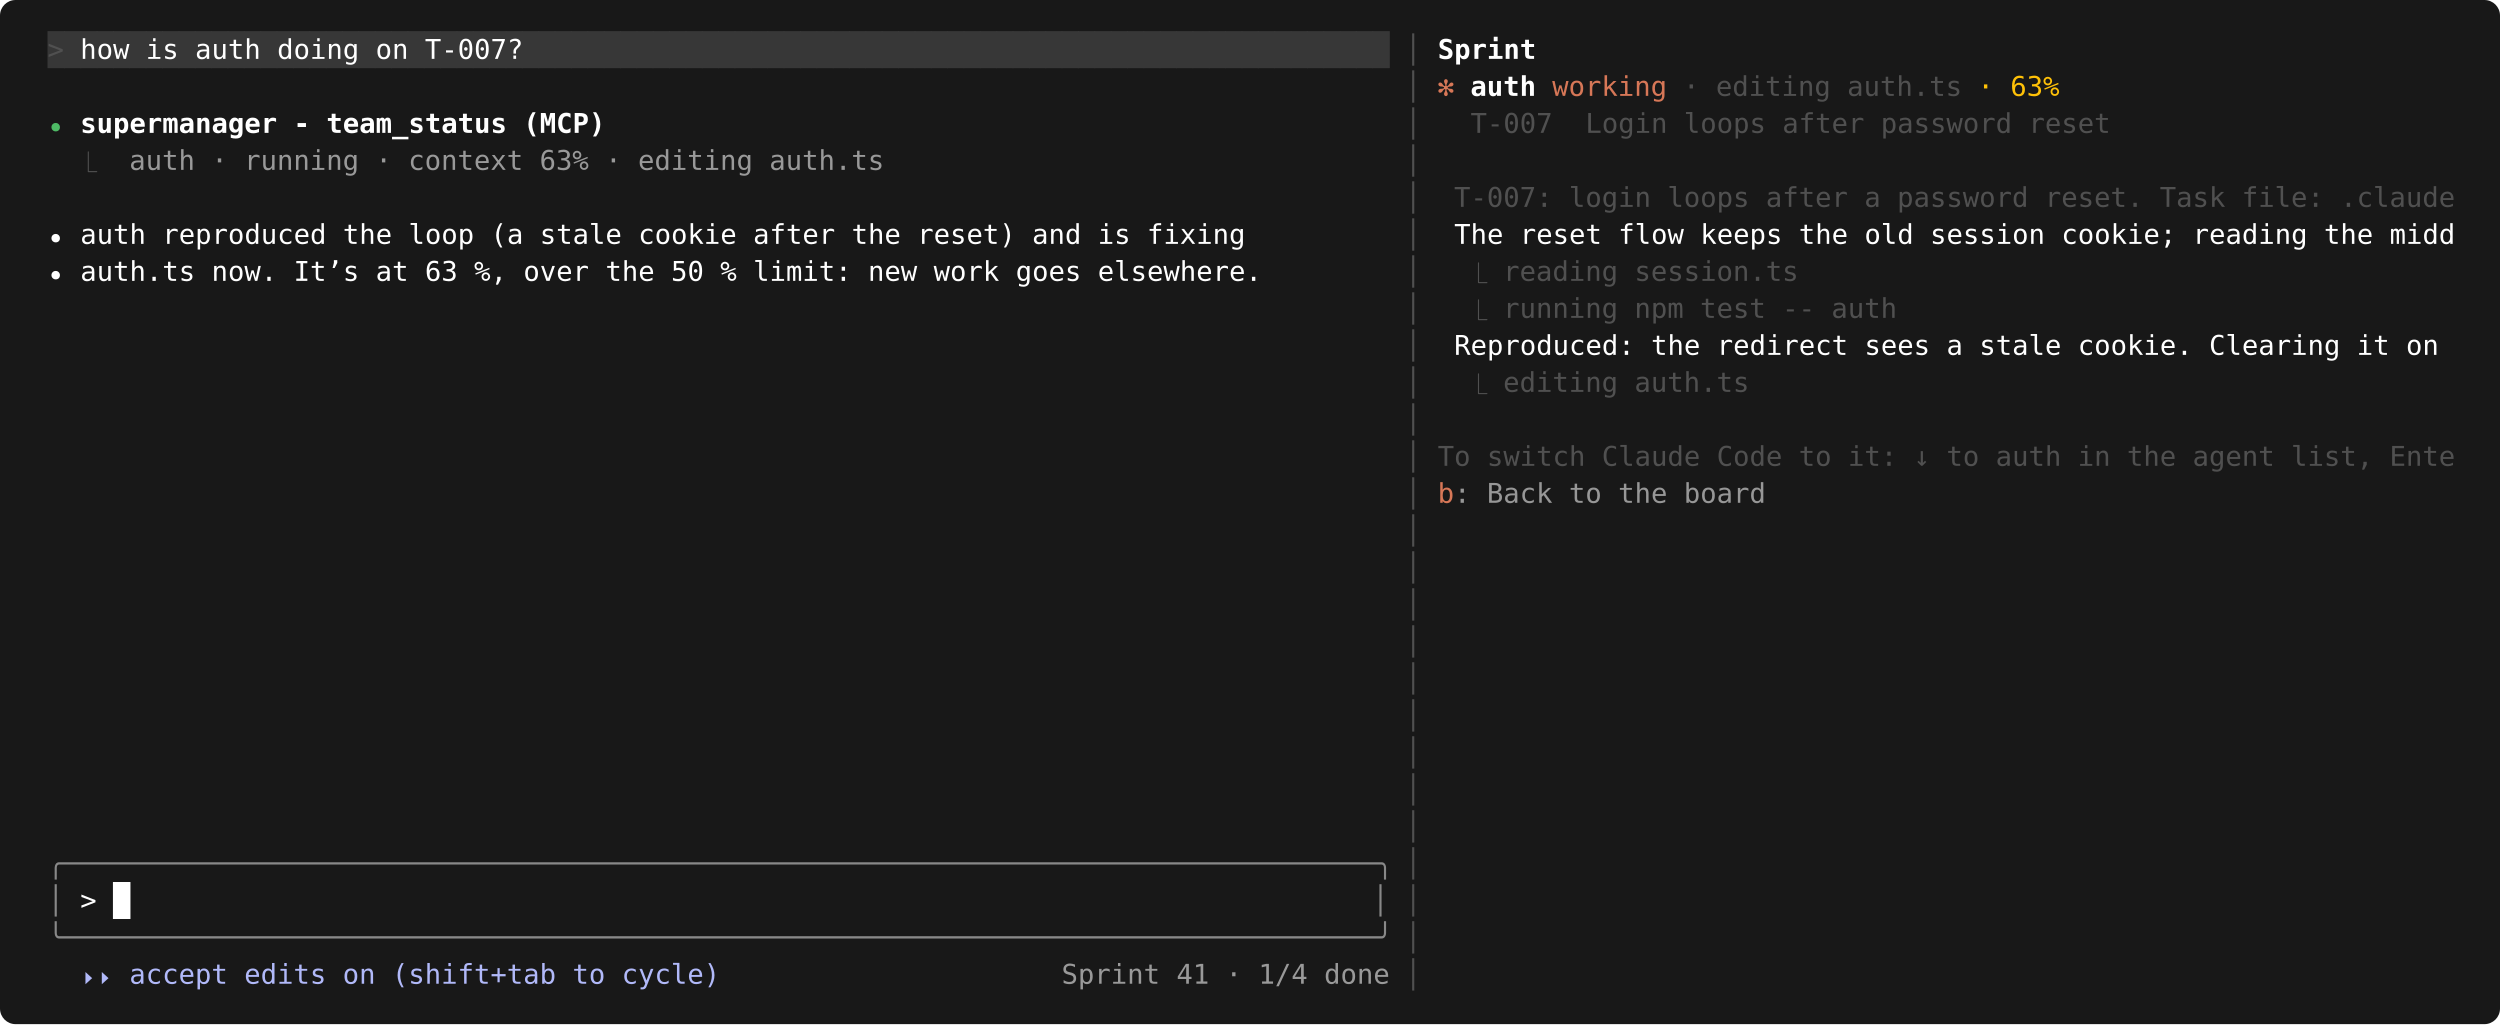
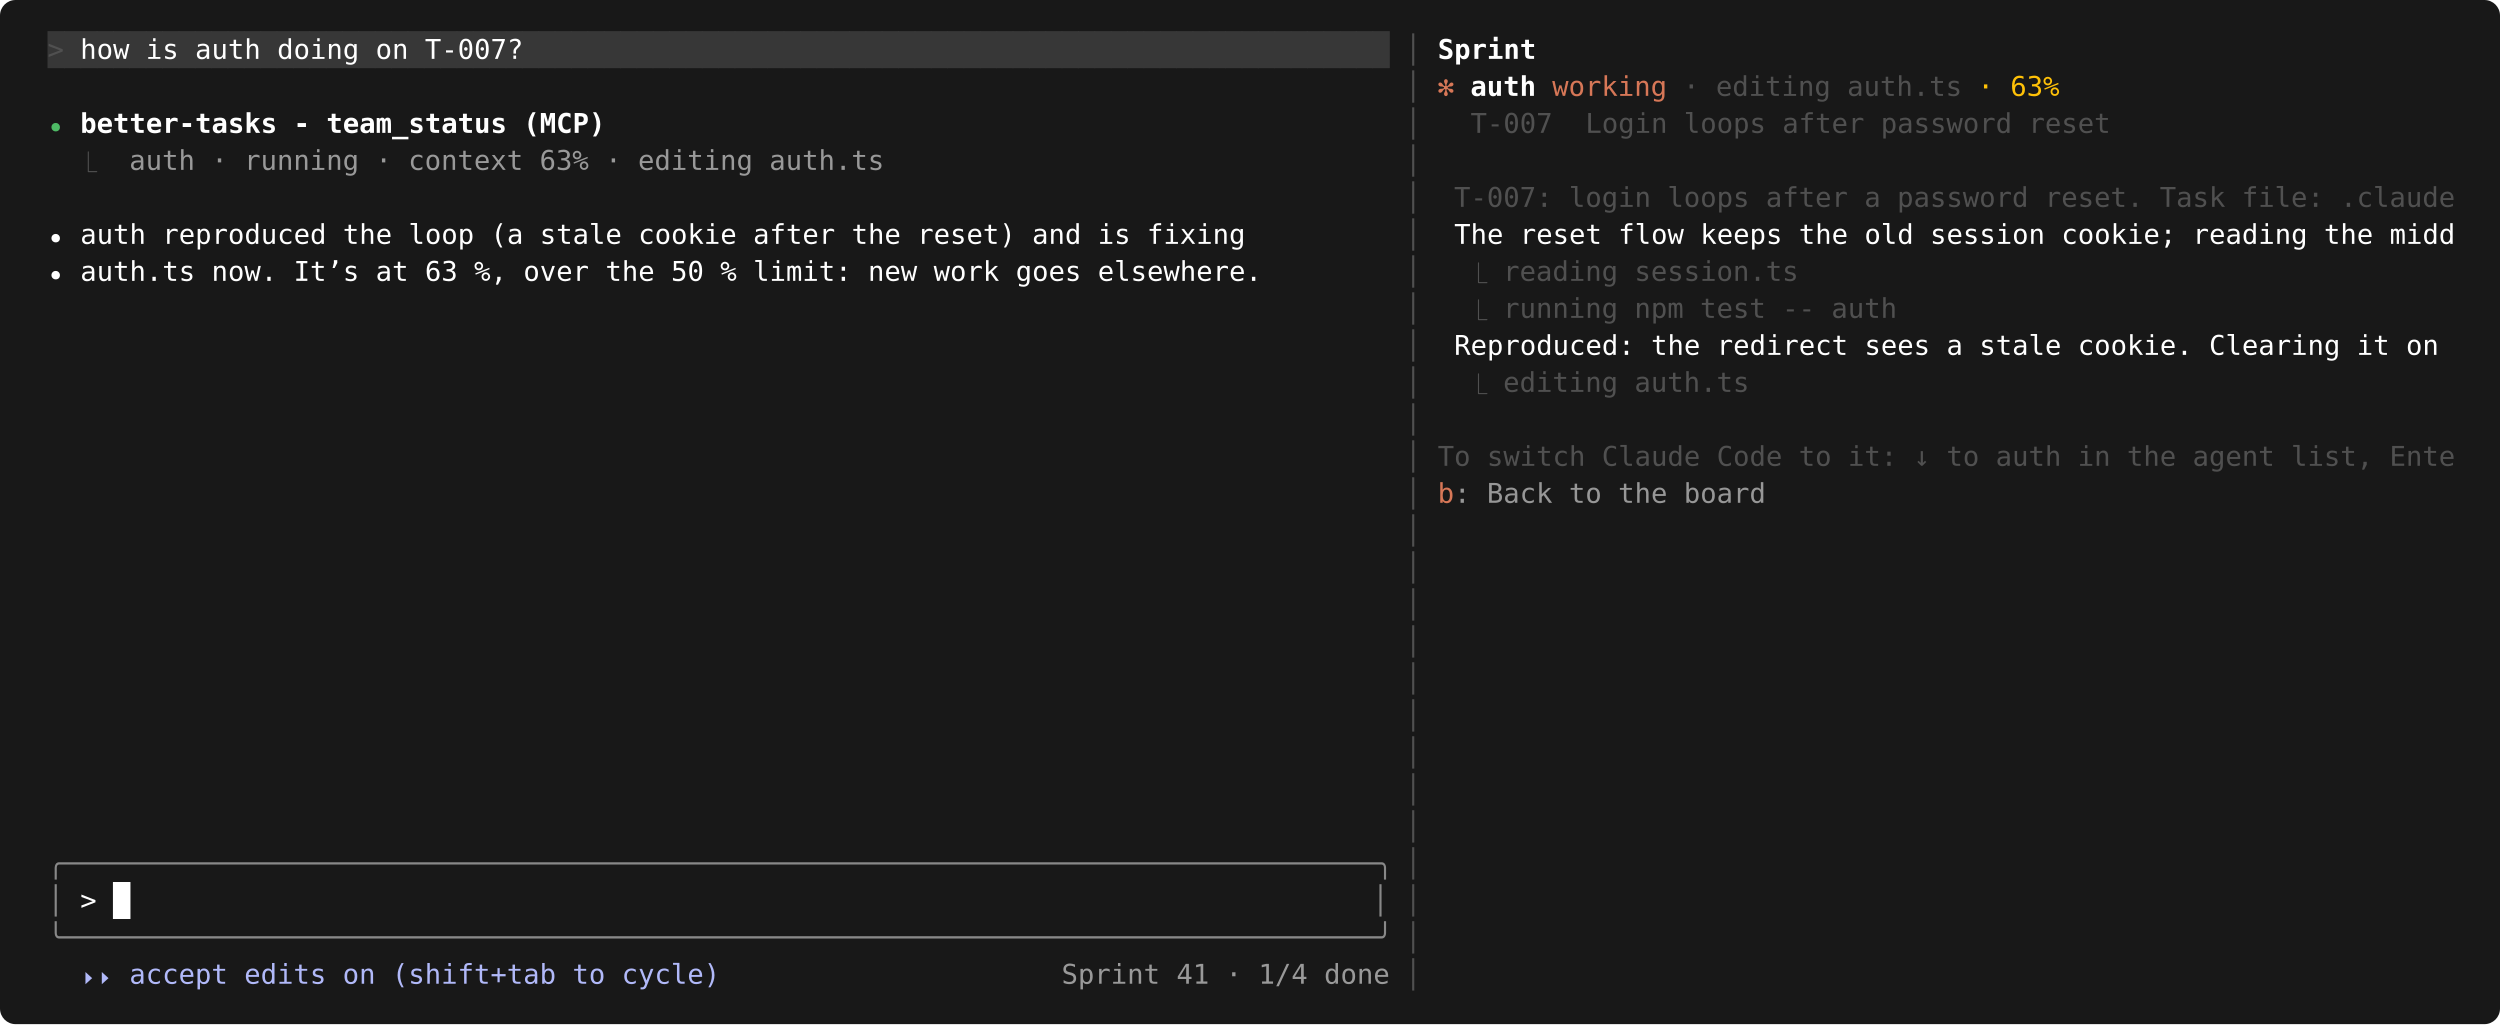
<svg xmlns="http://www.w3.org/2000/svg" width="1284" height="526" viewBox="0 0 1284 526" font-family="JetBrains Mono, SF Mono, Menlo, Consolas, monospace" font-size="14">
  <rect width="100%" height="100%" rx="8" fill="rgb(24,24,24)" />
  <rect x="24.4" y="16" width="9" height="19" fill="rgb(55,55,55)" />
  <rect x="32.8" y="16" width="9" height="19" fill="rgb(55,55,55)" />
  <rect x="41.2" y="16" width="9" height="19" fill="rgb(55,55,55)" />
  <rect x="49.6" y="16" width="9" height="19" fill="rgb(55,55,55)" />
  <rect x="58.0" y="16" width="9" height="19" fill="rgb(55,55,55)" />
  <rect x="66.4" y="16" width="9" height="19" fill="rgb(55,55,55)" />
  <rect x="74.8" y="16" width="9" height="19" fill="rgb(55,55,55)" />
  <rect x="83.2" y="16" width="9" height="19" fill="rgb(55,55,55)" />
  <rect x="91.6" y="16" width="9" height="19" fill="rgb(55,55,55)" />
  <rect x="100.0" y="16" width="9" height="19" fill="rgb(55,55,55)" />
  <rect x="108.4" y="16" width="9" height="19" fill="rgb(55,55,55)" />
  <rect x="116.8" y="16" width="9" height="19" fill="rgb(55,55,55)" />
  <rect x="125.2" y="16" width="9" height="19" fill="rgb(55,55,55)" />
  <rect x="133.6" y="16" width="9" height="19" fill="rgb(55,55,55)" />
  <rect x="142.0" y="16" width="9" height="19" fill="rgb(55,55,55)" />
  <rect x="150.4" y="16" width="9" height="19" fill="rgb(55,55,55)" />
  <rect x="158.8" y="16" width="9" height="19" fill="rgb(55,55,55)" />
  <rect x="167.2" y="16" width="9" height="19" fill="rgb(55,55,55)" />
  <rect x="175.6" y="16" width="9" height="19" fill="rgb(55,55,55)" />
  <rect x="184.0" y="16" width="9" height="19" fill="rgb(55,55,55)" />
  <rect x="192.4" y="16" width="9" height="19" fill="rgb(55,55,55)" />
  <rect x="200.8" y="16" width="9" height="19" fill="rgb(55,55,55)" />
  <rect x="209.2" y="16" width="9" height="19" fill="rgb(55,55,55)" />
  <rect x="217.6" y="16" width="9" height="19" fill="rgb(55,55,55)" />
  <rect x="226.0" y="16" width="9" height="19" fill="rgb(55,55,55)" />
  <rect x="234.4" y="16" width="9" height="19" fill="rgb(55,55,55)" />
  <rect x="242.8" y="16" width="9" height="19" fill="rgb(55,55,55)" />
  <rect x="251.2" y="16" width="9" height="19" fill="rgb(55,55,55)" />
  <rect x="259.6" y="16" width="9" height="19" fill="rgb(55,55,55)" />
  <rect x="268.0" y="16" width="9" height="19" fill="rgb(55,55,55)" />
  <rect x="276.4" y="16" width="9" height="19" fill="rgb(55,55,55)" />
  <rect x="284.8" y="16" width="9" height="19" fill="rgb(55,55,55)" />
  <rect x="293.2" y="16" width="9" height="19" fill="rgb(55,55,55)" />
  <rect x="301.6" y="16" width="9" height="19" fill="rgb(55,55,55)" />
  <rect x="310.0" y="16" width="9" height="19" fill="rgb(55,55,55)" />
  <rect x="318.4" y="16" width="9" height="19" fill="rgb(55,55,55)" />
  <rect x="326.8" y="16" width="9" height="19" fill="rgb(55,55,55)" />
  <rect x="335.2" y="16" width="9" height="19" fill="rgb(55,55,55)" />
  <rect x="343.6" y="16" width="9" height="19" fill="rgb(55,55,55)" />
  <rect x="352.0" y="16" width="9" height="19" fill="rgb(55,55,55)" />
  <rect x="360.4" y="16" width="9" height="19" fill="rgb(55,55,55)" />
  <rect x="368.8" y="16" width="9" height="19" fill="rgb(55,55,55)" />
  <rect x="377.2" y="16" width="9" height="19" fill="rgb(55,55,55)" />
  <rect x="385.6" y="16" width="9" height="19" fill="rgb(55,55,55)" />
  <rect x="394.0" y="16" width="9" height="19" fill="rgb(55,55,55)" />
  <rect x="402.4" y="16" width="9" height="19" fill="rgb(55,55,55)" />
  <rect x="410.8" y="16" width="9" height="19" fill="rgb(55,55,55)" />
  <rect x="419.2" y="16" width="9" height="19" fill="rgb(55,55,55)" />
  <rect x="427.6" y="16" width="9" height="19" fill="rgb(55,55,55)" />
  <rect x="436.0" y="16" width="9" height="19" fill="rgb(55,55,55)" />
  <rect x="444.4" y="16" width="9" height="19" fill="rgb(55,55,55)" />
  <rect x="452.8" y="16" width="9" height="19" fill="rgb(55,55,55)" />
  <rect x="461.2" y="16" width="9" height="19" fill="rgb(55,55,55)" />
  <rect x="469.6" y="16" width="9" height="19" fill="rgb(55,55,55)" />
  <rect x="478.0" y="16" width="9" height="19" fill="rgb(55,55,55)" />
  <rect x="486.4" y="16" width="9" height="19" fill="rgb(55,55,55)" />
  <rect x="494.8" y="16" width="9" height="19" fill="rgb(55,55,55)" />
  <rect x="503.2" y="16" width="9" height="19" fill="rgb(55,55,55)" />
  <rect x="511.6" y="16" width="9" height="19" fill="rgb(55,55,55)" />
  <rect x="520.0" y="16" width="9" height="19" fill="rgb(55,55,55)" />
  <rect x="528.4" y="16" width="9" height="19" fill="rgb(55,55,55)" />
  <rect x="536.8" y="16" width="9" height="19" fill="rgb(55,55,55)" />
  <rect x="545.2" y="16" width="9" height="19" fill="rgb(55,55,55)" />
  <rect x="553.6" y="16" width="9" height="19" fill="rgb(55,55,55)" />
  <rect x="562.0" y="16" width="9" height="19" fill="rgb(55,55,55)" />
  <rect x="570.4" y="16" width="9" height="19" fill="rgb(55,55,55)" />
  <rect x="578.8" y="16" width="9" height="19" fill="rgb(55,55,55)" />
  <rect x="587.2" y="16" width="9" height="19" fill="rgb(55,55,55)" />
  <rect x="595.6" y="16" width="9" height="19" fill="rgb(55,55,55)" />
  <rect x="604.0" y="16" width="9" height="19" fill="rgb(55,55,55)" />
  <rect x="612.4" y="16" width="9" height="19" fill="rgb(55,55,55)" />
  <rect x="620.8" y="16" width="9" height="19" fill="rgb(55,55,55)" />
  <rect x="629.2" y="16" width="9" height="19" fill="rgb(55,55,55)" />
  <rect x="637.6" y="16" width="9" height="19" fill="rgb(55,55,55)" />
  <rect x="646.0" y="16" width="9" height="19" fill="rgb(55,55,55)" />
  <rect x="654.4" y="16" width="9" height="19" fill="rgb(55,55,55)" />
  <rect x="662.8" y="16" width="9" height="19" fill="rgb(55,55,55)" />
  <rect x="671.2" y="16" width="9" height="19" fill="rgb(55,55,55)" />
  <rect x="679.6" y="16" width="9" height="19" fill="rgb(55,55,55)" />
  <rect x="688.0" y="16" width="9" height="19" fill="rgb(55,55,55)" />
  <rect x="696.4" y="16" width="9" height="19" fill="rgb(55,55,55)" />
  <rect x="704.8" y="16" width="9" height="19" fill="rgb(55,55,55)" />
  <text x="24.4" y="30.25" fill="rgb(80,80,80)" textLength="16.8" xml:space="preserve">&gt; </text>
  <text x="41.2" y="30.25" fill="rgb(255,255,255)" textLength="226.8" xml:space="preserve">how is auth doing on T-007?</text>
  <text x="721.6" y="30.25" fill="rgb(80,80,80)" textLength="8.4" xml:space="preserve">│</text>
  <text x="730.0" y="30.25" fill="rgb(255,255,255)" font-weight="bold" textLength="67.2" xml:space="preserve"> Sprint </text>
  <text x="721.6" y="49.25" fill="rgb(80,80,80)" textLength="8.4" xml:space="preserve">│</text>
  <text x="738.4" y="49.25" fill="rgb(215,119,87)" textLength="8.4" xml:space="preserve">✻</text>
  <text x="755.2" y="49.25" fill="rgb(255,255,255)" font-weight="bold" textLength="33.6" xml:space="preserve">auth</text>
  <text x="797.2" y="49.25" fill="rgb(215,119,87)" textLength="58.8" xml:space="preserve">working</text>
  <text x="856.0" y="49.25" fill="rgb(80,80,80)" textLength="151.2" xml:space="preserve"> · editing auth.ts</text>
  <text x="1007.2" y="49.25" fill="rgb(255,193,7)" textLength="50.4" xml:space="preserve"> · 63%</text>
  <text x="24.4" y="68.25" fill="rgb(78,186,101)" textLength="16.8" xml:space="preserve">⏺ </text>
-   <text x="41.2" y="68.25" fill="rgb(255,255,255)" font-weight="bold" textLength="268.8" xml:space="preserve">supermanager - team_status (MCP)</text>
+   <text x="41.2" y="68.25" fill="rgb(255,255,255)" font-weight="bold" textLength="268.8" xml:space="preserve">better-tasks - team_status (MCP)</text>
  <text x="721.6" y="68.25" fill="rgb(80,80,80)" textLength="8.4" xml:space="preserve">│</text>
  <text x="738.4" y="68.25" fill="rgb(80,80,80)" textLength="344.4" xml:space="preserve">  T-007  Login loops after password reset</text>
  <text x="24.4" y="87.25" fill="rgb(80,80,80)" textLength="42.0" xml:space="preserve">  ⎿  </text>
  <text x="66.4" y="87.25" fill="rgb(153,153,153)" textLength="386.4" xml:space="preserve">auth · running · context 63% · editing auth.ts</text>
  <text x="721.6" y="87.25" fill="rgb(80,80,80)" textLength="8.4" xml:space="preserve">│</text>
  <text x="721.6" y="106.25" fill="rgb(80,80,80)" textLength="8.4" xml:space="preserve">│</text>
  <text x="746.8" y="106.25" fill="rgb(80,80,80)" textLength="512.4" xml:space="preserve">T-007: login loops after a password reset. Task file: .claude</text>
  <text x="24.4" y="125.25" fill="rgb(255,255,255)" textLength="613.2" xml:space="preserve">⏺ auth reproduced the loop (a stale cookie after the reset) and is fixing</text>
  <text x="721.6" y="125.25" fill="rgb(80,80,80)" textLength="8.4" xml:space="preserve">│</text>
  <text x="730.0" y="125.25" fill="rgb(255,255,255)" textLength="537.6" xml:space="preserve">  The reset flow keeps the old session cookie; reading the midd </text>
  <text x="24.4" y="144.25" fill="rgb(255,255,255)" textLength="621.6" xml:space="preserve">⏺ auth.ts now. It’s at 63 %, over the 50 % limit: new work goes elsewhere.</text>
  <text x="721.6" y="144.25" fill="rgb(80,80,80)" textLength="8.4" xml:space="preserve">│</text>
  <text x="738.4" y="144.25" fill="rgb(80,80,80)" textLength="184.8" xml:space="preserve">  ⎿ reading session.ts</text>
  <text x="721.6" y="163.25" fill="rgb(80,80,80)" textLength="8.4" xml:space="preserve">│</text>
  <text x="738.4" y="163.25" fill="rgb(80,80,80)" textLength="235.2" xml:space="preserve">  ⎿ running npm test -- auth</text>
  <text x="721.6" y="182.25" fill="rgb(80,80,80)" textLength="8.4" xml:space="preserve">│</text>
  <text x="730.0" y="182.25" fill="rgb(255,255,255)" textLength="537.6" xml:space="preserve">  Reproduced: the redirect sees a stale cookie. Clearing it on  </text>
  <text x="721.6" y="201.25" fill="rgb(80,80,80)" textLength="8.4" xml:space="preserve">│</text>
  <text x="738.4" y="201.25" fill="rgb(80,80,80)" textLength="159.6" xml:space="preserve">  ⎿ editing auth.ts</text>
  <text x="721.6" y="220.25" fill="rgb(80,80,80)" textLength="8.4" xml:space="preserve">│</text>
  <text x="721.6" y="239.25" fill="rgb(80,80,80)" textLength="8.4" xml:space="preserve">│</text>
  <text x="738.4" y="239.25" fill="rgb(80,80,80)" textLength="520.8" xml:space="preserve">To switch Claude Code to it: ↓ to auth in the agent list, Ente</text>
  <text x="721.6" y="258.25" fill="rgb(80,80,80)" textLength="8.4" xml:space="preserve">│</text>
  <text x="738.4" y="258.25" fill="rgb(215,119,87)" textLength="8.4" xml:space="preserve">b</text>
  <text x="746.8" y="258.25" fill="rgb(255,255,255)" opacity="0.55" textLength="159.6" xml:space="preserve">: Back to the board</text>
  <text x="721.6" y="277.25" fill="rgb(80,80,80)" textLength="8.4" xml:space="preserve">│</text>
  <text x="721.6" y="296.25" fill="rgb(80,80,80)" textLength="8.4" xml:space="preserve">│</text>
  <text x="721.6" y="315.25" fill="rgb(80,80,80)" textLength="8.4" xml:space="preserve">│</text>
  <text x="721.6" y="334.25" fill="rgb(80,80,80)" textLength="8.4" xml:space="preserve">│</text>
  <text x="721.6" y="353.25" fill="rgb(80,80,80)" textLength="8.4" xml:space="preserve">│</text>
  <text x="721.6" y="372.25" fill="rgb(80,80,80)" textLength="8.4" xml:space="preserve">│</text>
  <text x="721.6" y="391.25" fill="rgb(80,80,80)" textLength="8.4" xml:space="preserve">│</text>
  <text x="721.6" y="410.25" fill="rgb(80,80,80)" textLength="8.4" xml:space="preserve">│</text>
  <text x="721.6" y="429.25" fill="rgb(80,80,80)" textLength="8.4" xml:space="preserve">│</text>
  <text x="24.4" y="448.25" fill="rgb(136,136,136)" textLength="688.8" xml:space="preserve">╭────────────────────────────────────────────────────────────────────────────────╮</text>
  <text x="721.6" y="448.25" fill="rgb(80,80,80)" textLength="8.4" xml:space="preserve">│</text>
  <rect x="58.0" y="453" width="9" height="19" fill="rgb(255,255,255)" />
  <text x="24.4" y="467.25" fill="rgb(136,136,136)" textLength="8.4" xml:space="preserve">│</text>
  <text x="41.2" y="467.25" fill="rgb(255,255,255)" textLength="8.4" xml:space="preserve">&gt;</text>
  <text x="704.8" y="467.25" fill="rgb(136,136,136)" textLength="8.4" xml:space="preserve">│</text>
  <text x="721.6" y="467.25" fill="rgb(80,80,80)" textLength="8.4" xml:space="preserve">│</text>
  <text x="24.4" y="486.25" fill="rgb(136,136,136)" textLength="688.8" xml:space="preserve">╰────────────────────────────────────────────────────────────────────────────────╯</text>
  <text x="721.6" y="486.25" fill="rgb(80,80,80)" textLength="8.4" xml:space="preserve">│</text>
  <text x="24.4" y="505.25" fill="rgb(177,185,249)" textLength="344.4" xml:space="preserve">  ⏵⏵ accept edits on (shift+tab to cycle)</text>
  <text x="545.2" y="505.25" fill="rgb(153,153,153)" textLength="168.0" xml:space="preserve">Sprint 41 · 1/4 done</text>
  <text x="721.6" y="505.25" fill="rgb(80,80,80)" textLength="8.4" xml:space="preserve">│</text>
</svg>
